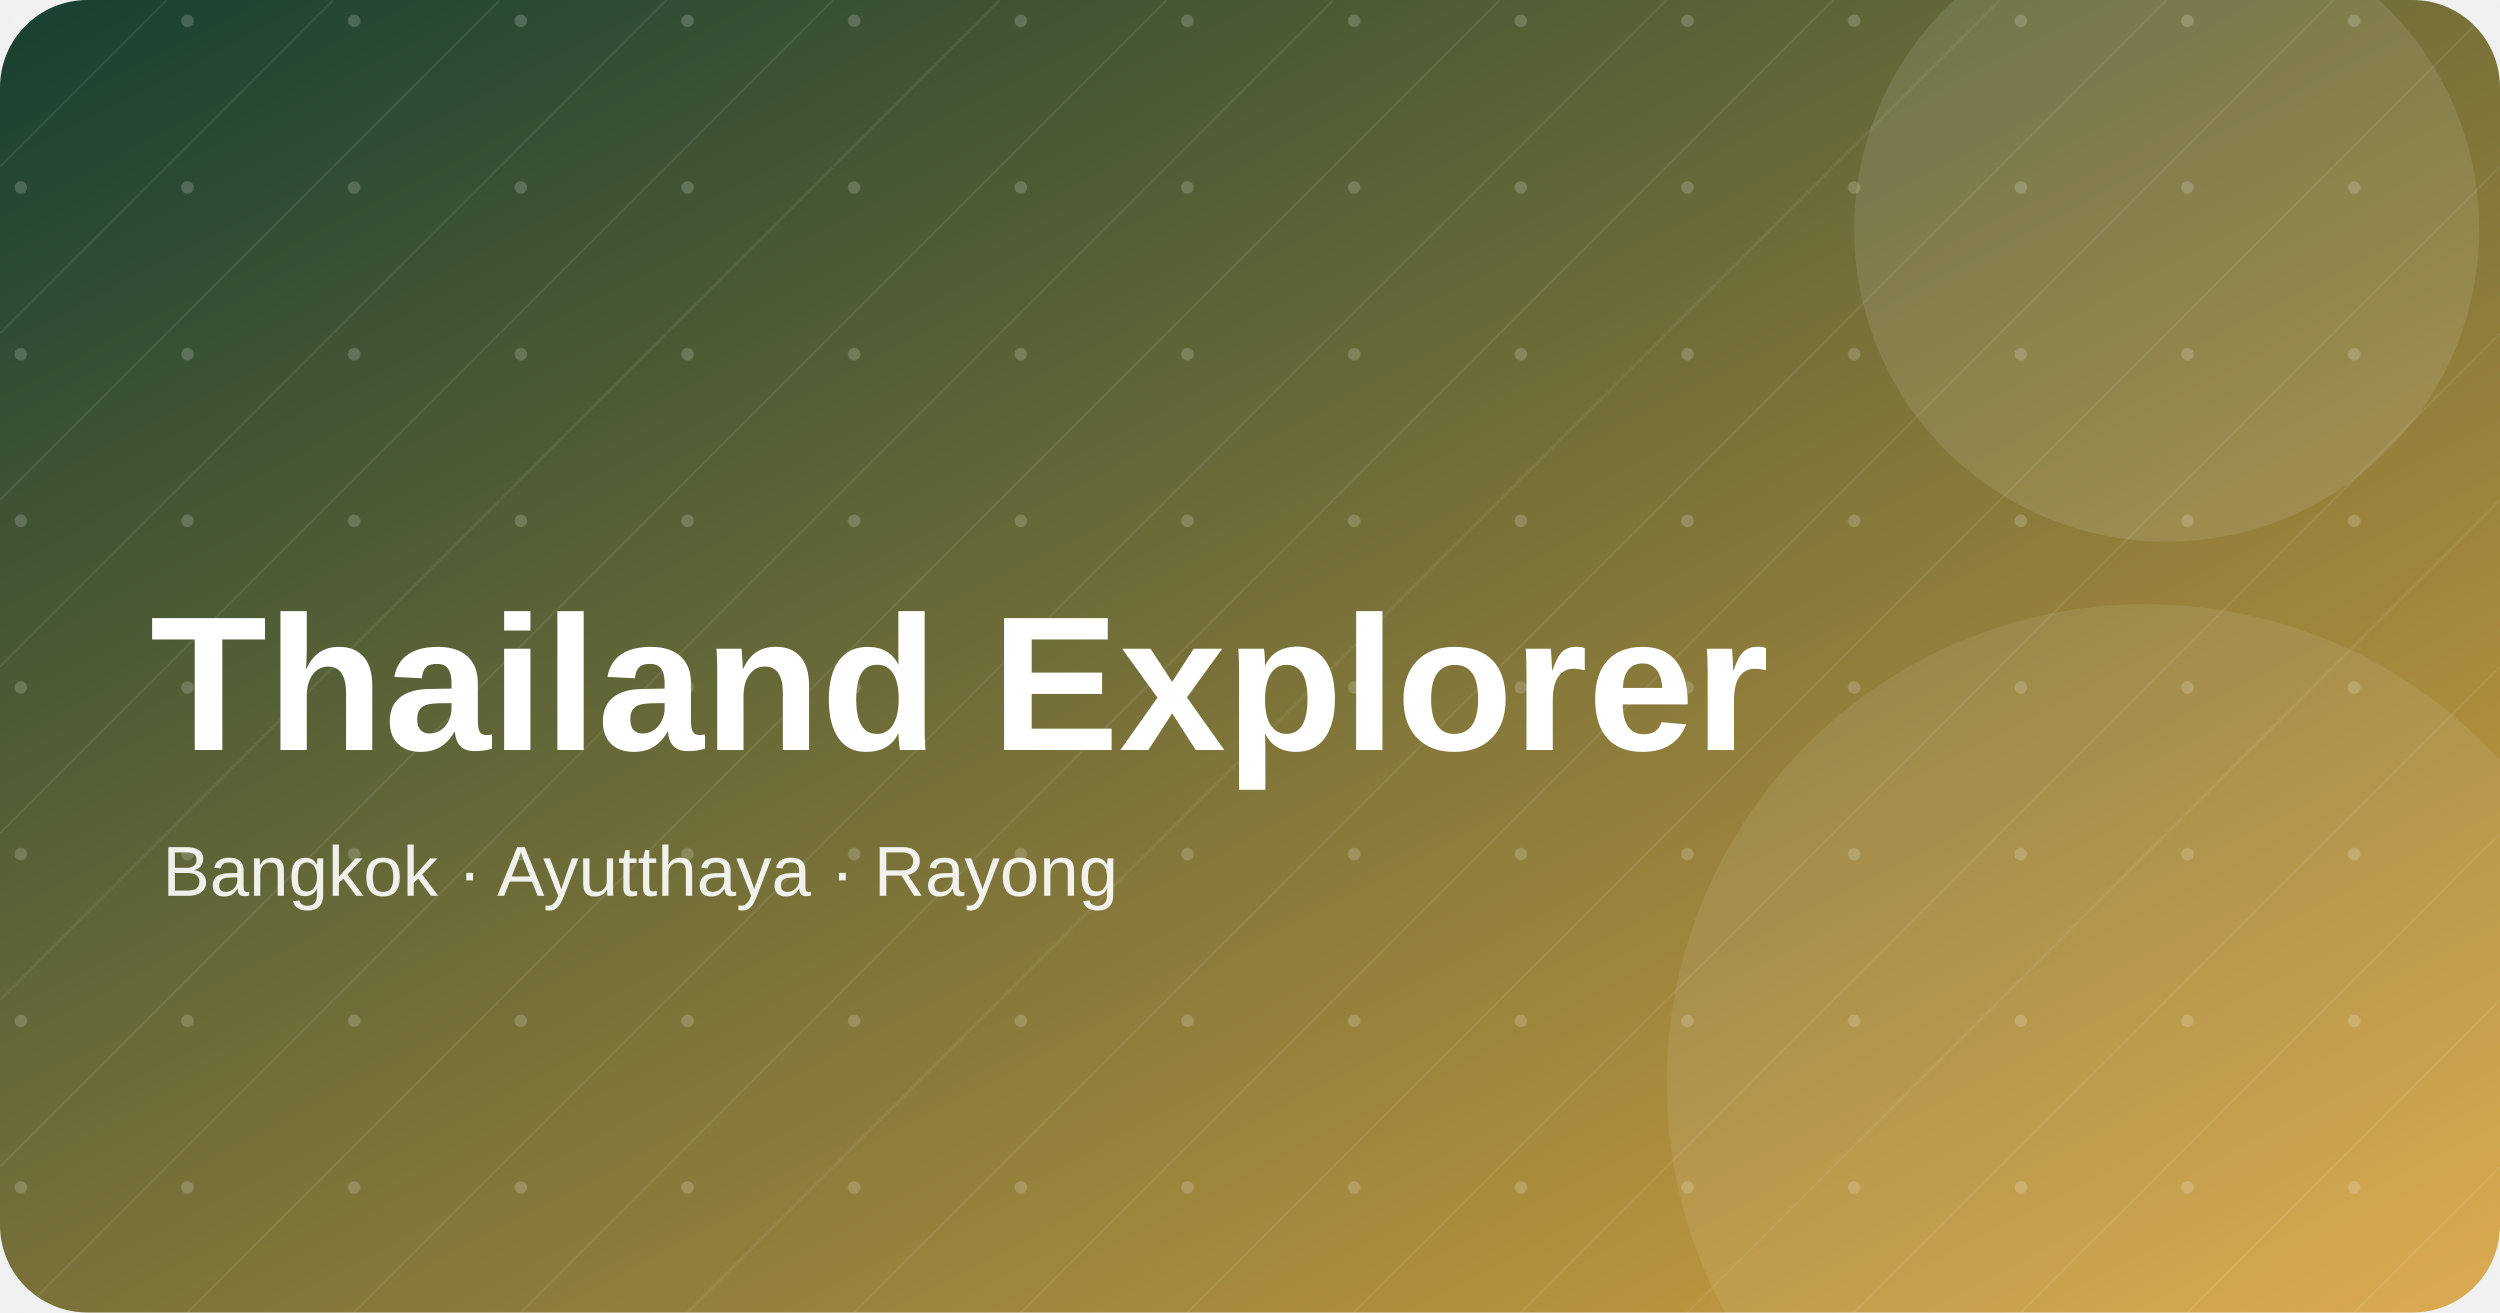
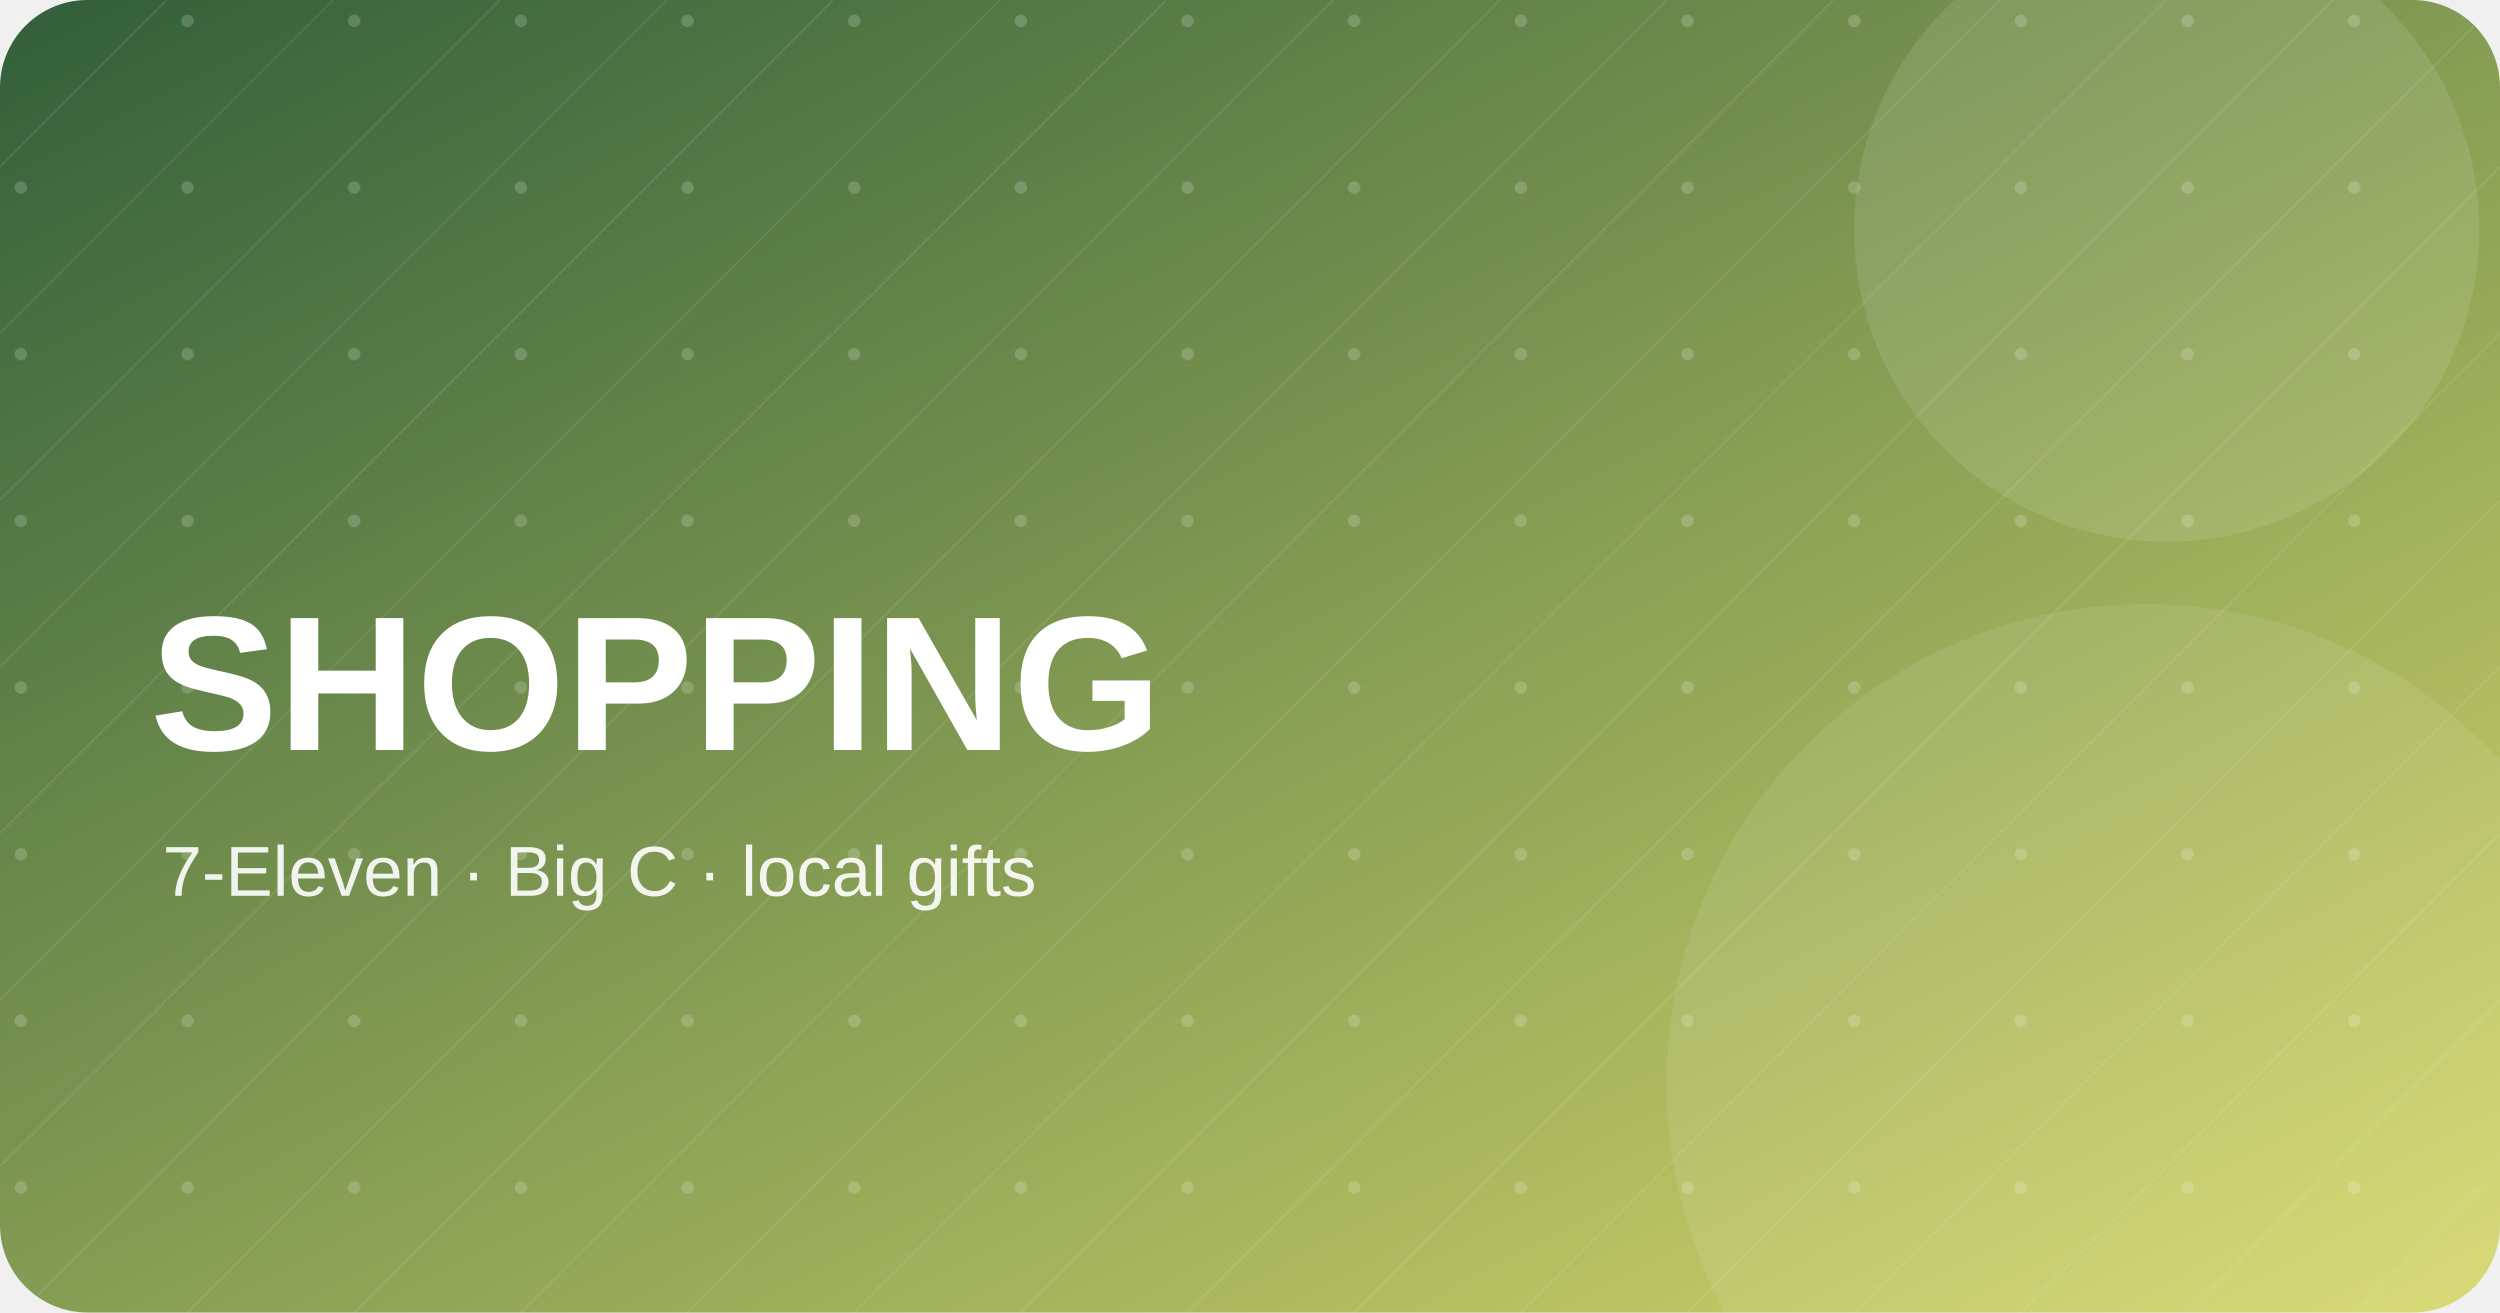
<svg xmlns="http://www.w3.org/2000/svg" viewBox="0 0 1200 630">
  <defs>
    <linearGradient id="g" x1="0" y1="0" x2="1" y2="1">
-       <stop stop-color="#173f31" />
-       <stop offset="1" stop-color="#d9a441" />
+       <stop stop-color="#315f3a" />
+       <stop offset="1" stop-color="#d7d86c" />
    </linearGradient>
    <pattern id="p" width="80" height="80" patternUnits="userSpaceOnUse">
      <circle cx="10" cy="10" r="3" fill="white" opacity=".18" />
      <path d="M0 80L80 0" stroke="white" opacity=".08" />
    </pattern>
  </defs>
  <rect width="1200" height="630" rx="42" fill="url(#g)" />
  <rect width="1200" height="630" fill="url(#p)" />
  <circle cx="1040" cy="110" r="150" fill="white" opacity=".10" />
  <circle cx="1030" cy="520" r="230" fill="white" opacity=".08" />
-   <text x="72" y="360" font-family="Arial,sans-serif" font-size="92" font-weight="700" fill="white">Thailand Explorer</text>
-   <text x="78" y="430" font-family="Arial,sans-serif" font-size="34" fill="white" opacity=".9">Bangkok · Ayutthaya · Rayong</text>
+   <text x="72" y="360" font-family="Arial,sans-serif" font-size="92" font-weight="700" fill="white">SHOPPING</text>
+   <text x="78" y="430" font-family="Arial,sans-serif" font-size="34" fill="white" opacity=".9">7-Eleven · Big C · local gifts</text>
</svg>
